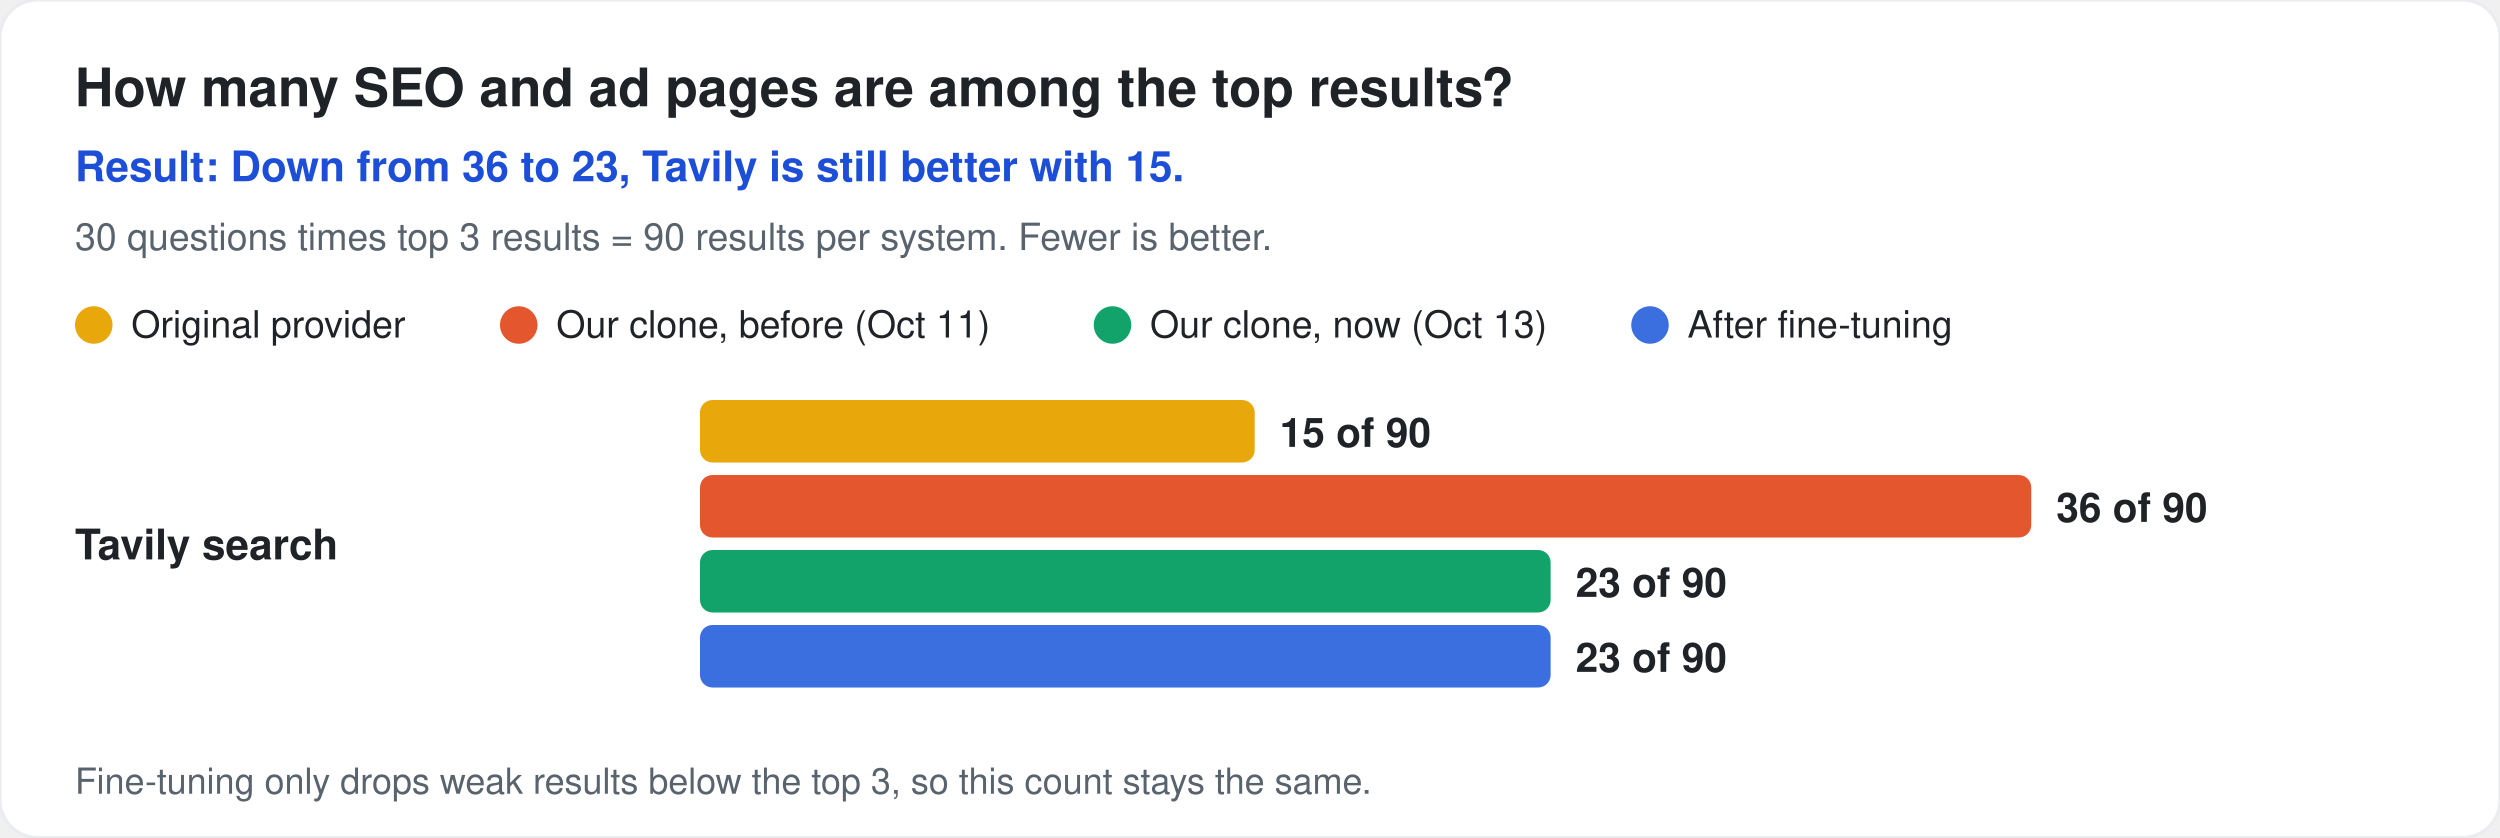
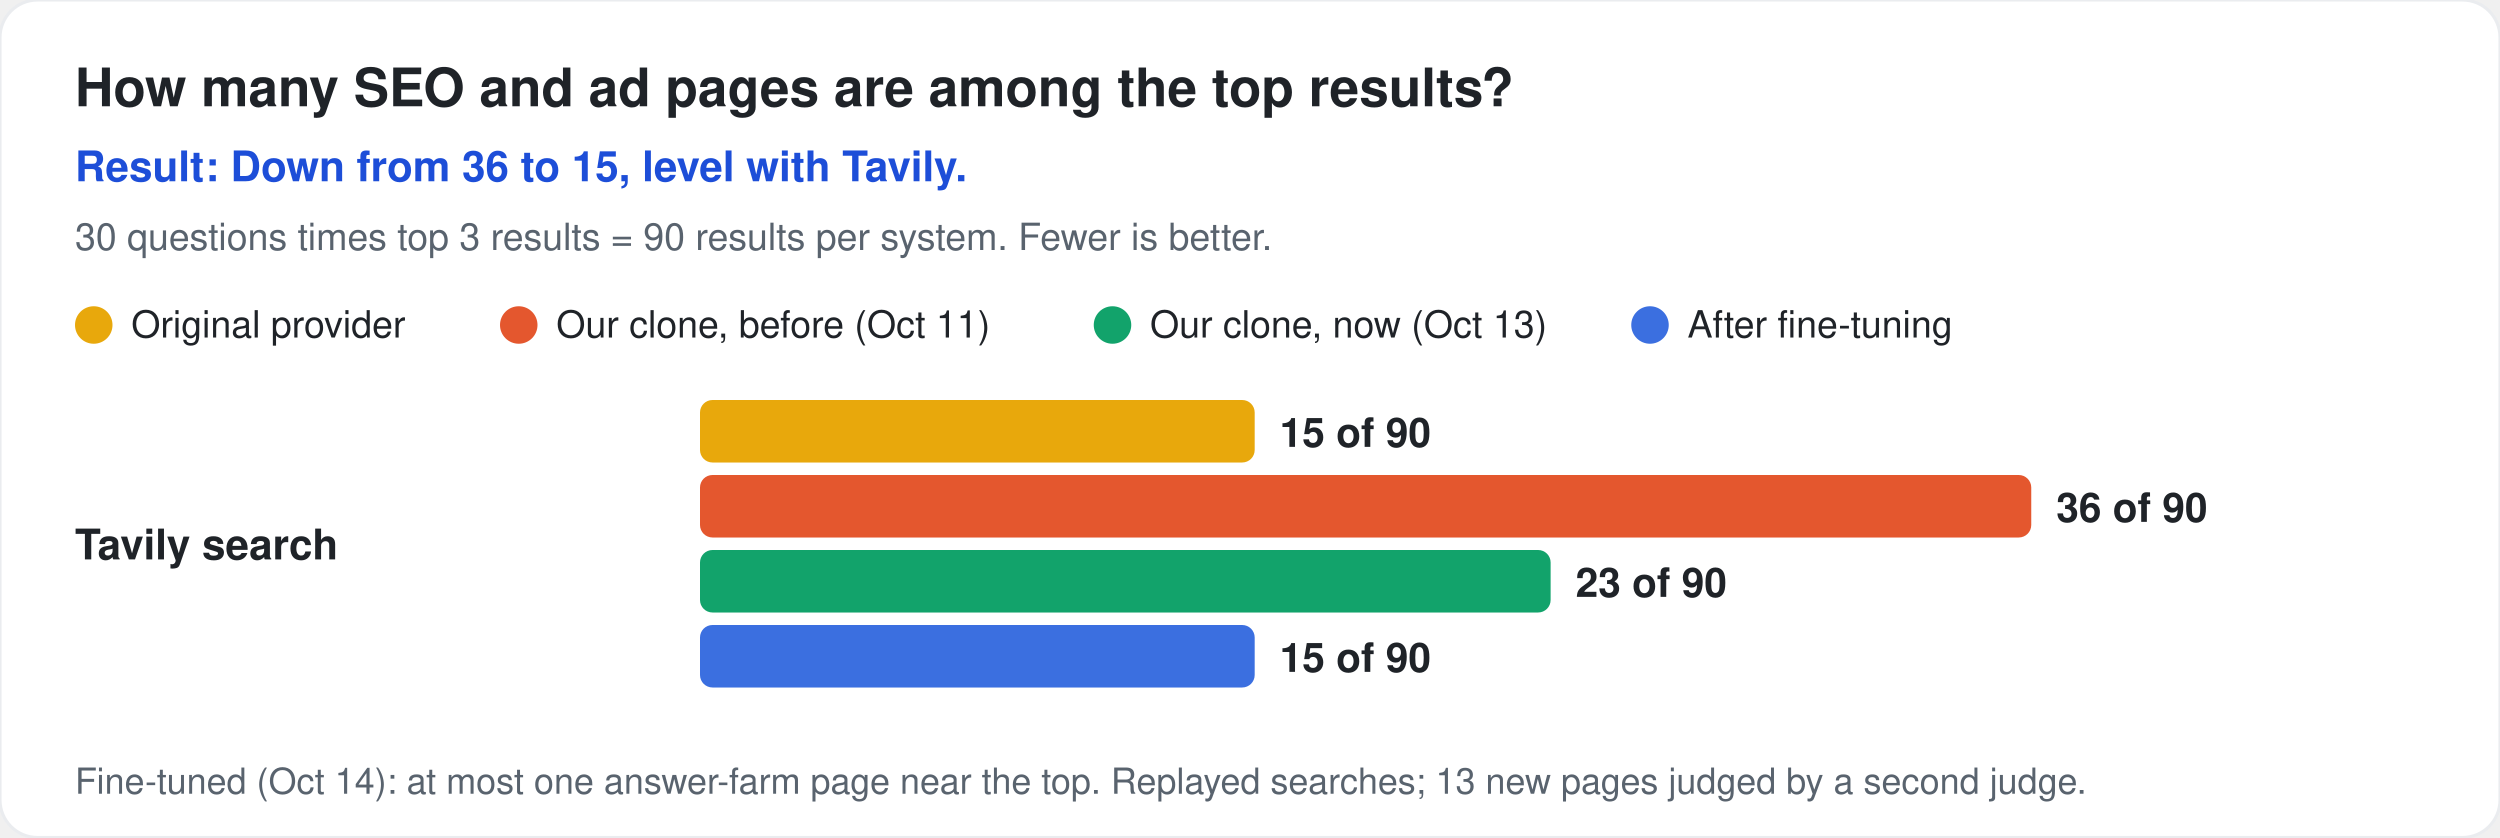
<svg xmlns="http://www.w3.org/2000/svg" width="800" height="268" viewBox="0 0 800 268" font-family="-apple-system, BlinkMacSystemFont, 'Segoe UI', Helvetica, Arial, sans-serif">
  <rect width="800" height="268" rx="12" fill="#FFFFFF" stroke="#EAECEF" />
  <text x="24.0" y="34.0" font-size="17" fill="#1F2328" text-anchor="start" font-weight="650">How many SEO and ad pages are among the top results?</text>
-   <text x="24.0" y="58.0" font-size="13.5" fill="#1D4ED8" text-anchor="start" font-weight="650">Result: Down from 36 to 23, Tavily is still better with 15.</text>
+   <text x="24.0" y="58.0" font-size="13.5" fill="#1D4ED8" text-anchor="start" font-weight="650">Result: Down from 36 to 15, level with Tavily.</text>
  <text x="24.0" y="80.0" font-size="12" fill="#59636E" text-anchor="start" font-weight="400">30 questions times top 3 results = 90 results per system. Fewer is better.</text>
  <circle cx="30" cy="104" r="6" fill="#E8A80C" />
  <text x="42.0" y="108.0" font-size="12" fill="#1F2328" text-anchor="start" font-weight="400">Original provider</text>
  <circle cx="166.0" cy="104" r="6" fill="#E4572E" />
  <text x="178.0" y="108.0" font-size="12" fill="#1F2328" text-anchor="start" font-weight="400">Our clone, before (Oct 11)</text>
  <circle cx="356.0" cy="104" r="6" fill="#12A36B" />
  <text x="368.0" y="108.0" font-size="12" fill="#1F2328" text-anchor="start" font-weight="400">Our clone, now (Oct 13)</text>
  <circle cx="528.0" cy="104" r="6" fill="#3B6FE0" />
  <text x="540.0" y="108.0" font-size="12" fill="#1F2328" text-anchor="start" font-weight="400">After fine-tuning</text>
  <text x="24.0" y="179.0" font-size="13.5" fill="#1F2328" text-anchor="start" font-weight="600">Tavily search</text>
  <rect x="224" y="128" width="177.5" height="20" rx="4" fill="#E8A80C" />
  <text x="409.5" y="143.0" font-size="13" fill="#1F2328" text-anchor="start" font-weight="650">15 of 90</text>
  <rect x="224" y="152" width="426.0" height="20" rx="4" fill="#E4572E" />
  <text x="658.0" y="167.0" font-size="13" fill="#1F2328" text-anchor="start" font-weight="650">36 of 90</text>
  <rect x="224" y="176" width="272.2" height="20" rx="4" fill="#12A36B" />
  <text x="504.2" y="191.0" font-size="13" fill="#1F2328" text-anchor="start" font-weight="650">23 of 90</text>
-   <rect x="224" y="200" width="272.2" height="20" rx="4" fill="#3B6FE0" />
-   <text x="504.2" y="215.0" font-size="13" fill="#1F2328" text-anchor="start" font-weight="650">23 of 90</text>
-   <text x="24.0" y="254.0" font-size="11.5" fill="#59636E" text-anchor="start" font-weight="400">Fine-tuning only drops weak results below the top 3, so this count stays the same.</text>
+   <rect x="224" y="200" width="177.5" height="20" rx="4" fill="#3B6FE0" />
+   <text x="409.5" y="215.0" font-size="13" fill="#1F2328" text-anchor="start" font-weight="650">15 of 90</text>
+   <text x="24.0" y="254.0" font-size="11.5" fill="#59636E" text-anchor="start" font-weight="400">Fine-tuned (Oct 14): at most one answer-farm page near the top. Replayed searches; 13 new pages judged by a second judge.</text>
</svg>
